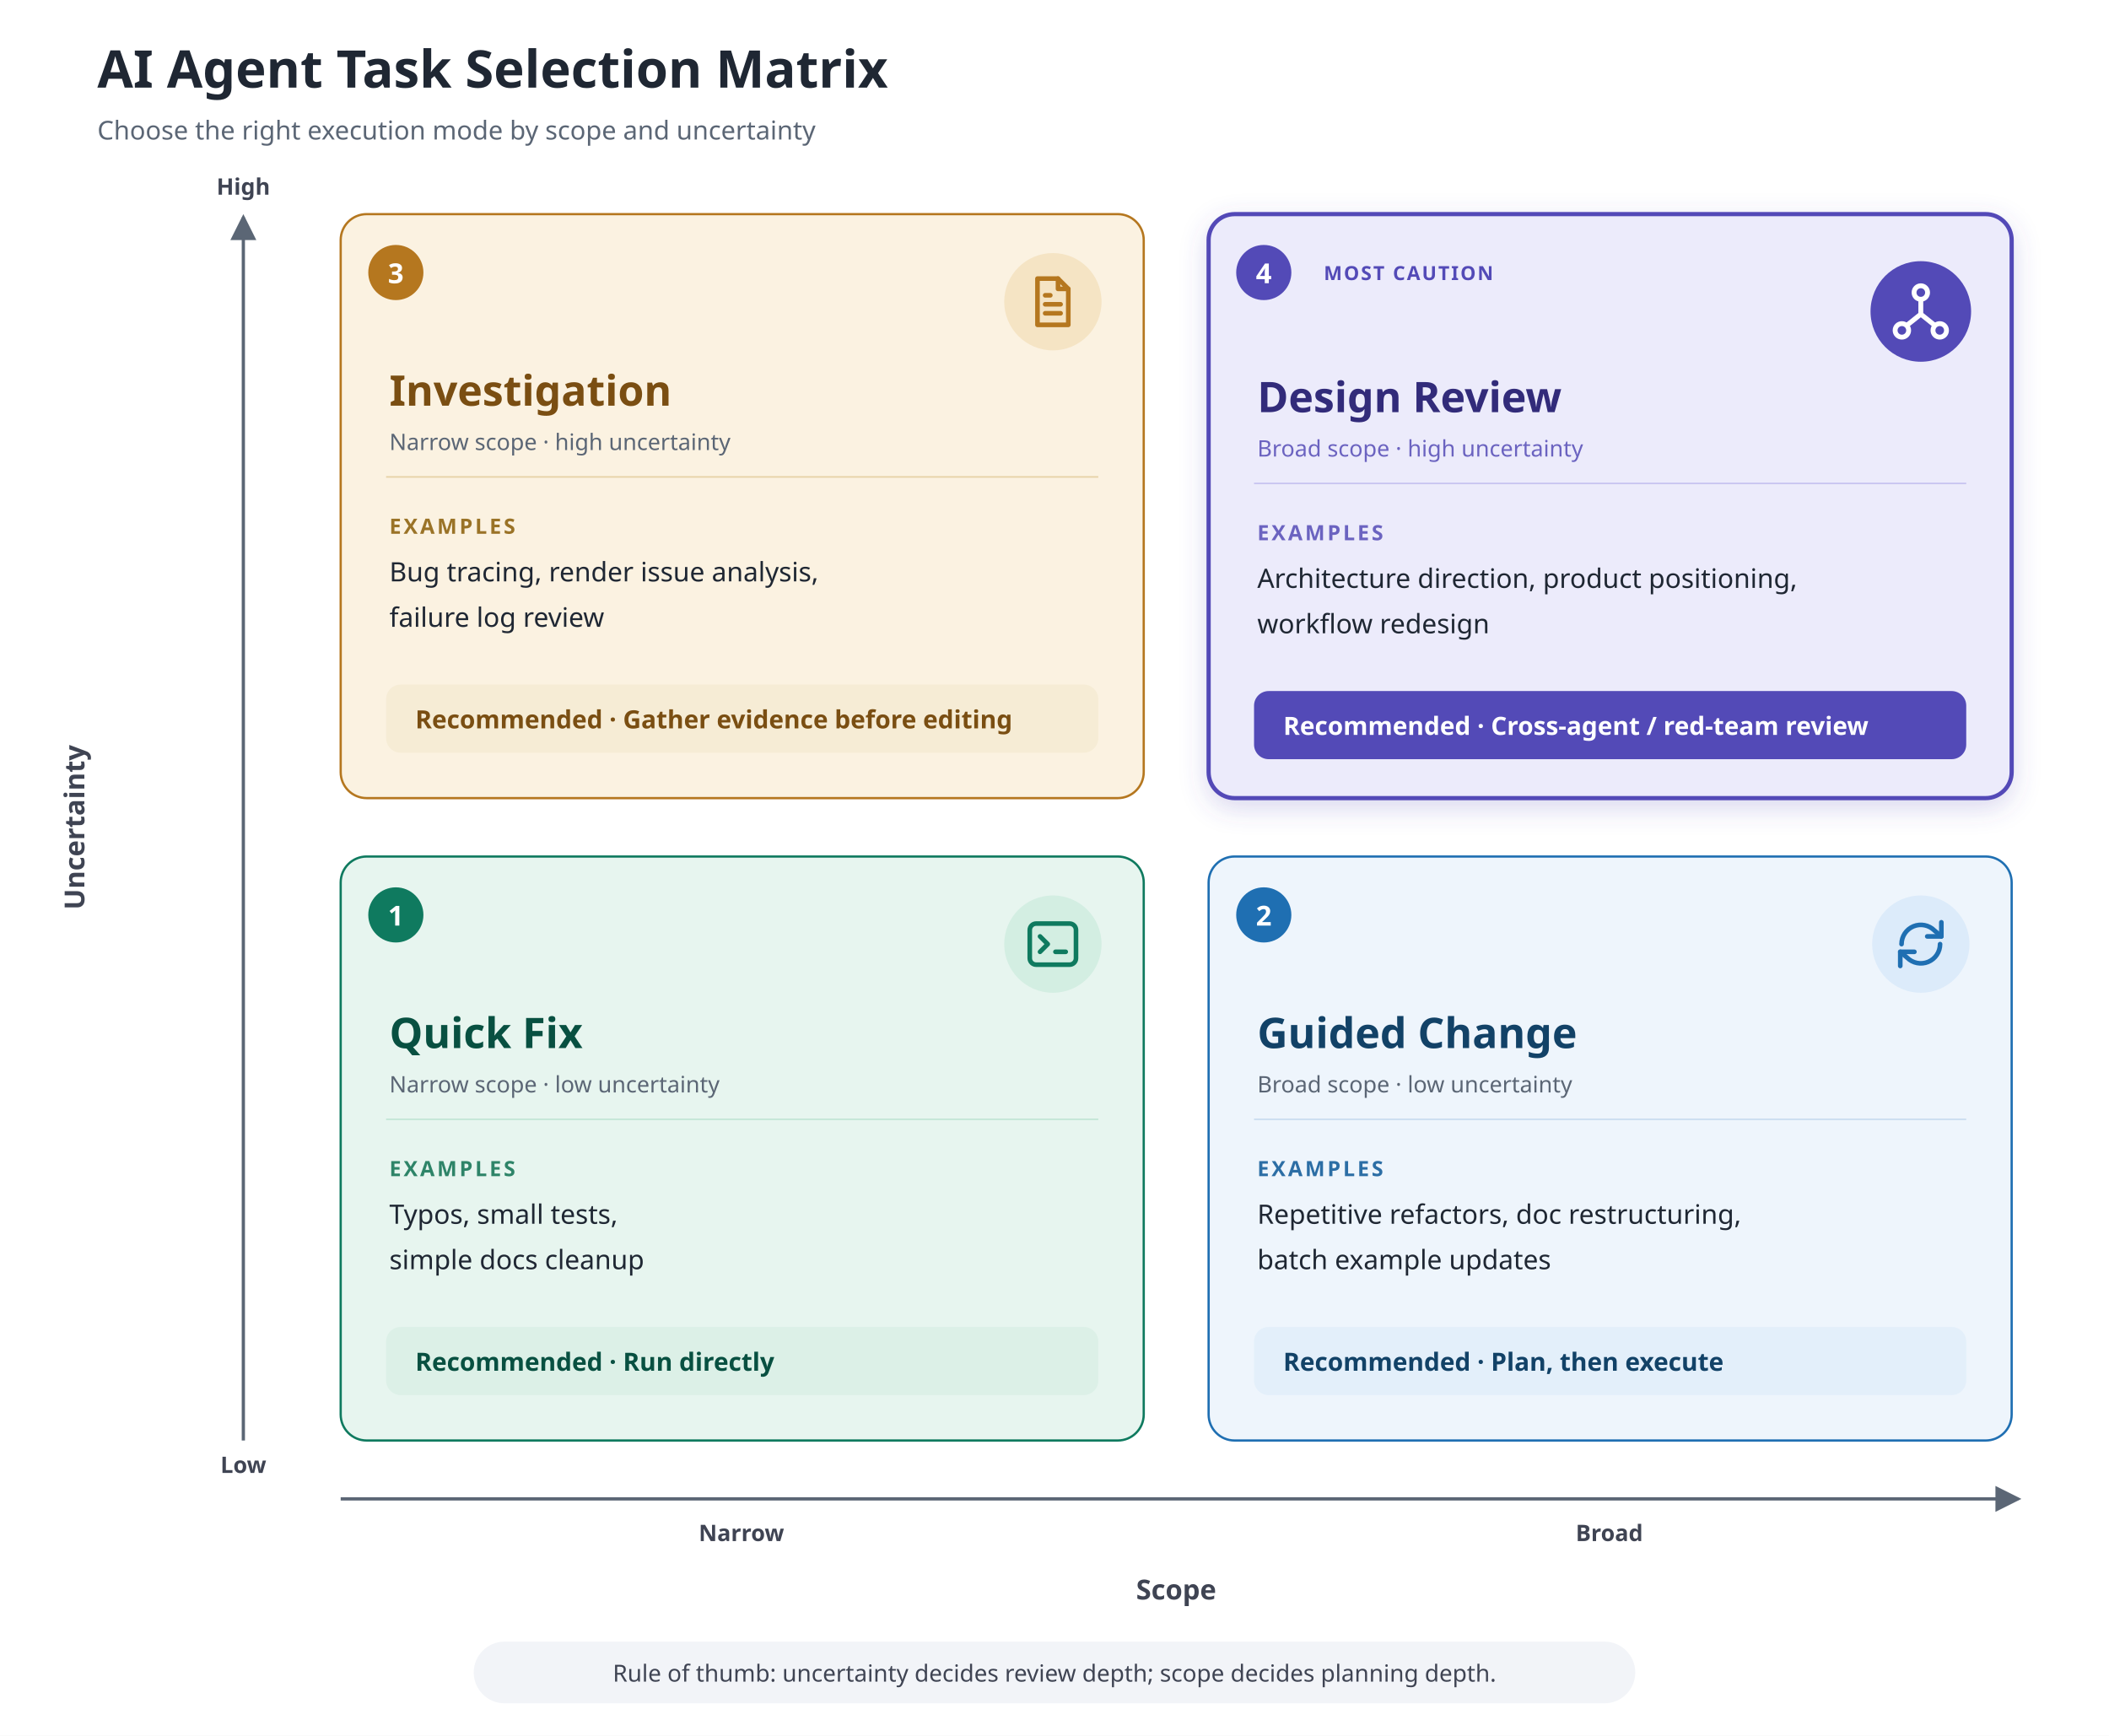
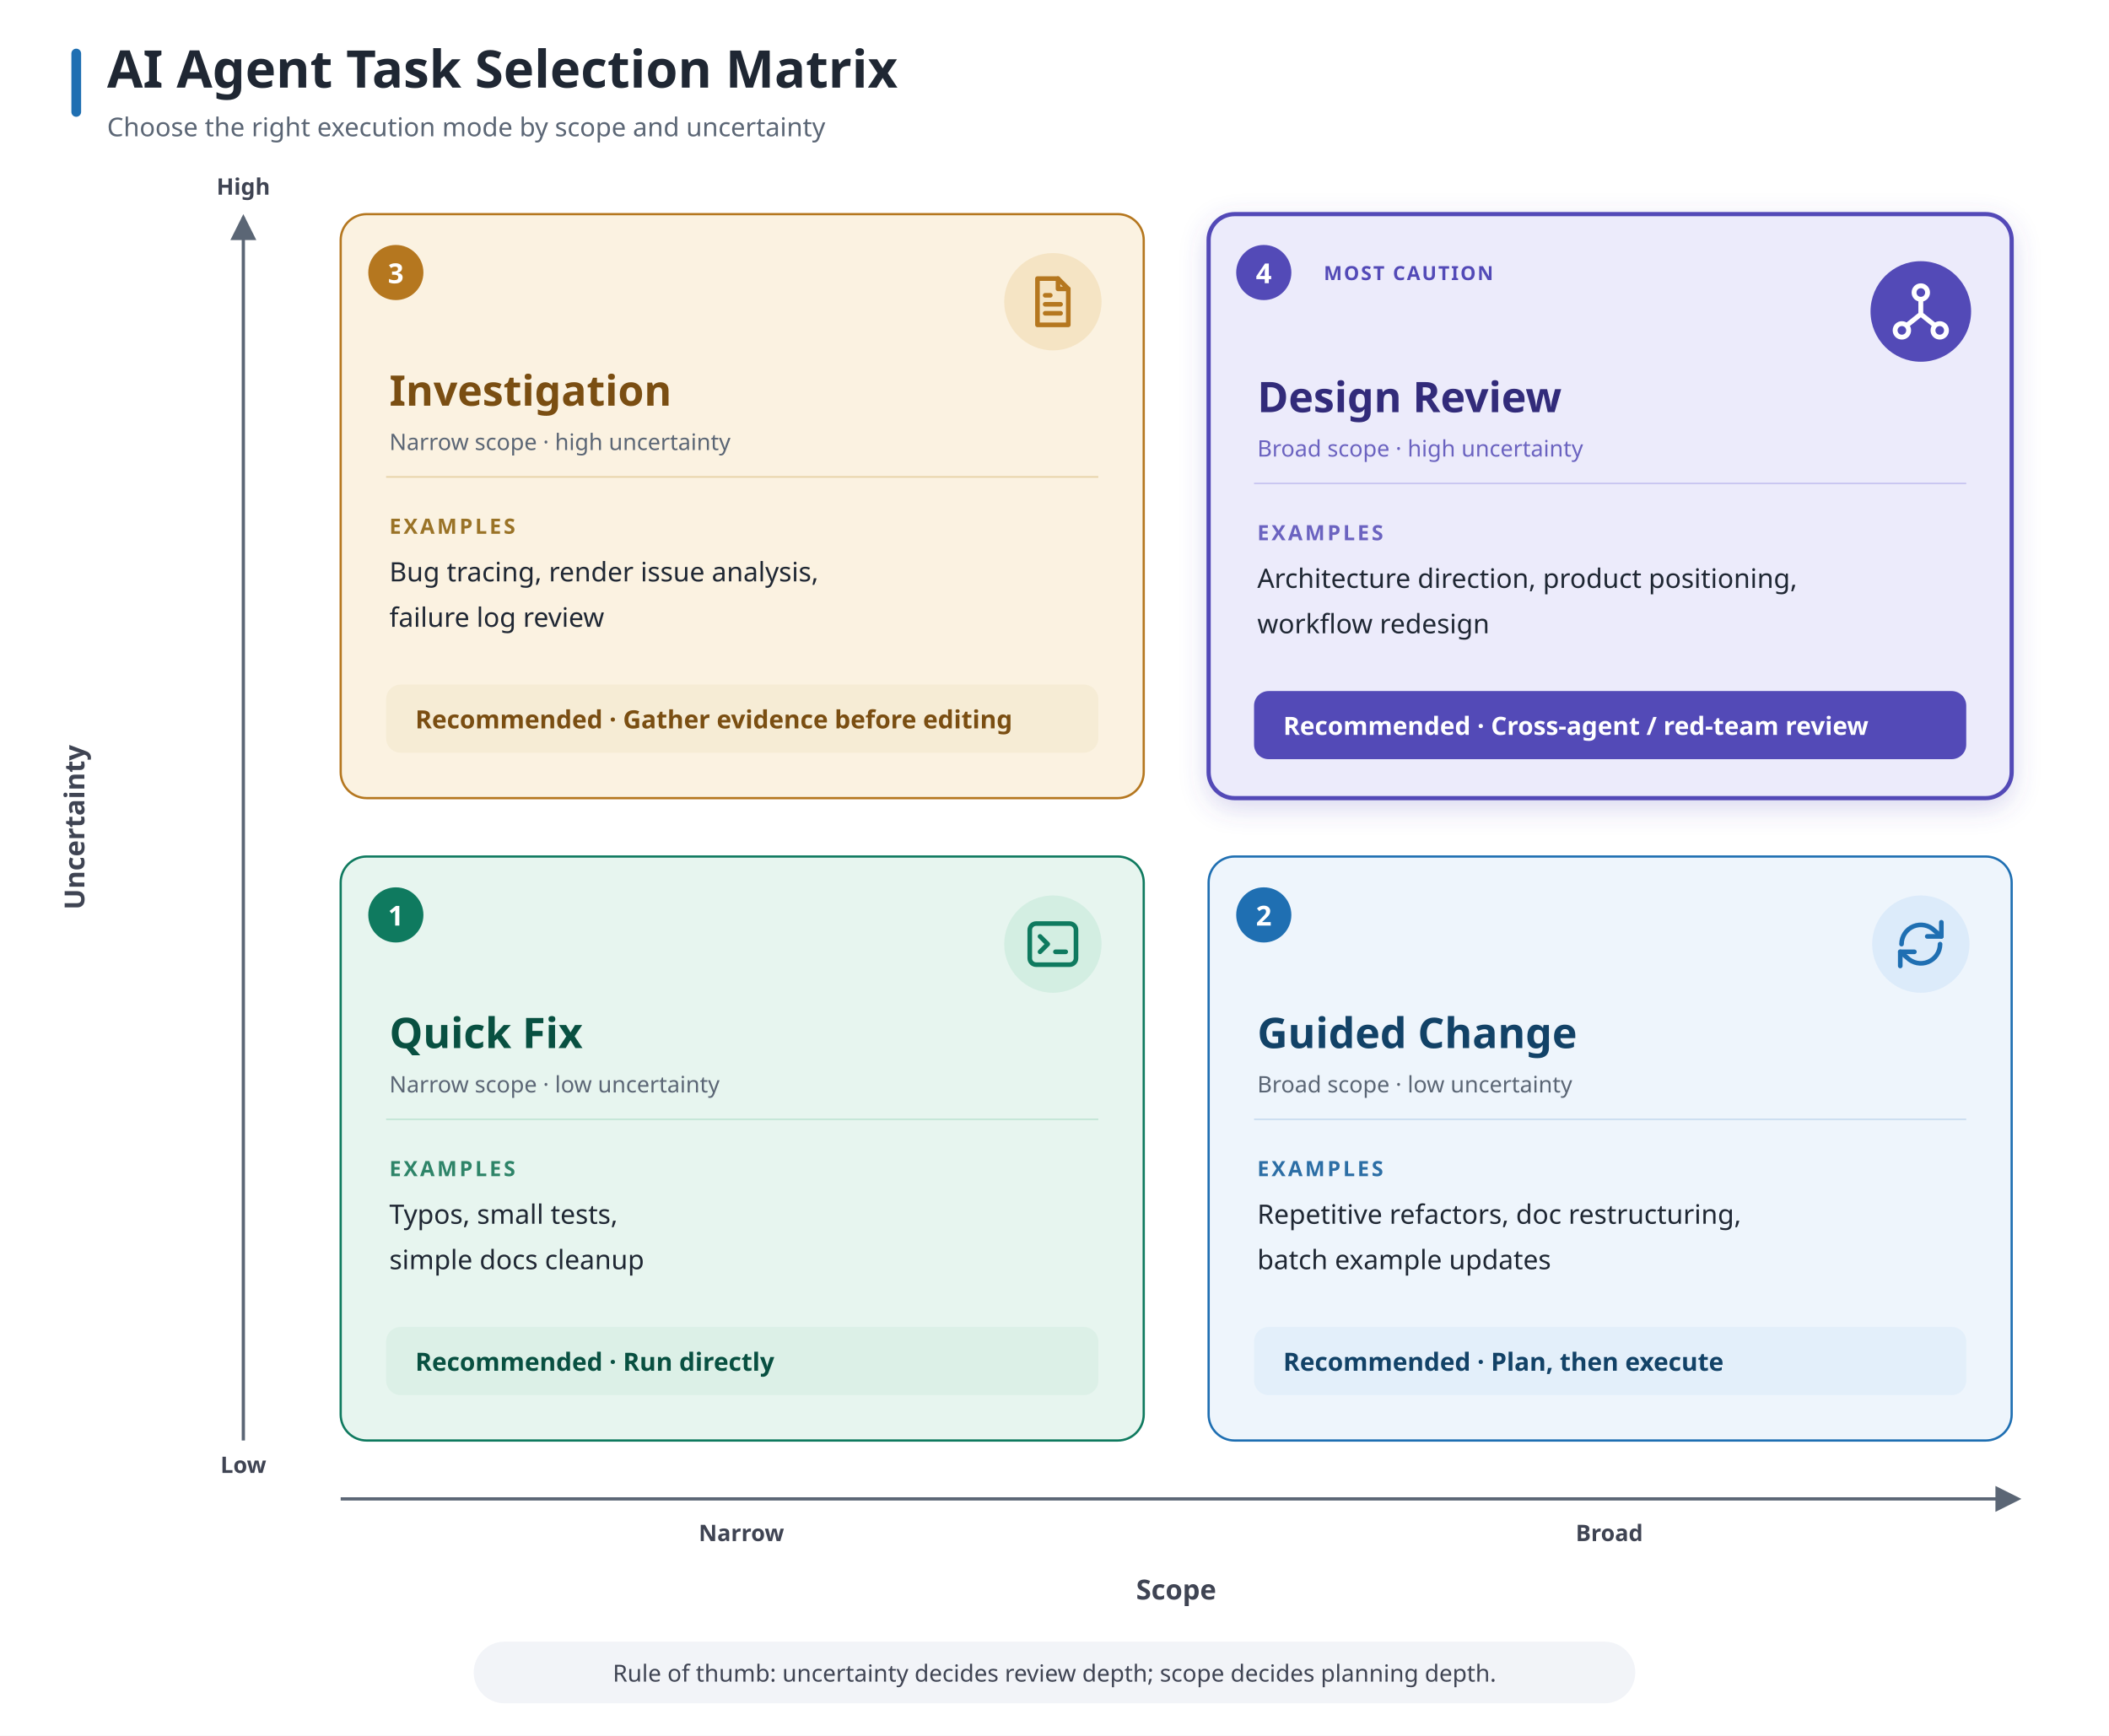
<svg xmlns="http://www.w3.org/2000/svg" viewBox="0 0 1300 1070" width="1300" height="1070" role="img" style="font-family:Pretendard,'Apple SD Gothic Neo','Malgun Gothic','Noto Sans KR',sans-serif">
  <defs>
    <marker id="axar" viewBox="0 0 10 10" refX="8" refY="5" markerWidth="10" markerHeight="10" orient="auto-start-reverse">
      <path d="M1,1 L9,5 L1,9 z" fill="#5B6675" />
    </marker>
    <filter id="soft" x="-20%" y="-20%" width="140%" height="150%">
      <feDropShadow dx="0" dy="5" stdDeviation="8" flood-color="#534AB7" flood-opacity="0.22" />
    </filter>
    <symbol id="ic-terminal" viewBox="0 0 24 24" fill="none" stroke="currentColor" stroke-width="1.8" stroke-linecap="round" stroke-linejoin="round">
      <rect x="3" y="4" width="18" height="16" rx="2.5" />
      <path d="M7 9l3 3-3 3" />
      <path d="M13 15h4" />
    </symbol>
    <symbol id="ic-loop" viewBox="0 0 24 24" fill="none" stroke="currentColor" stroke-width="1.8" stroke-linecap="round" stroke-linejoin="round">
      <path d="M4.5 12a7.5 7.5 0 0 1 12.8-5.3L20 9" />
      <path d="M20 3.5V9h-5.5" />
      <path d="M19.5 12a7.5 7.5 0 0 1-12.8 5.3L4 15" />
      <path d="M4 20.5V15h5.5" />
    </symbol>
    <symbol id="ic-doc" viewBox="0 0 24 24" fill="none" stroke="currentColor" stroke-width="1.8" stroke-linecap="round" stroke-linejoin="round">
      <path d="M6 3h8l4 4v14H6z" />
      <path d="M14 3v4h4" />
      <path d="M9 13h6M9 16.5h6M9 9.5h2" />
    </symbol>
    <symbol id="ic-network" viewBox="0 0 24 24" fill="none" stroke="currentColor" stroke-width="1.8" stroke-linecap="round" stroke-linejoin="round">
      <circle cx="12" cy="5" r="2.5" />
      <circle cx="5" cy="19" r="2.5" />
      <circle cx="19" cy="19" r="2.5" />
      <path d="M12 7.5V13M12 13l-5 4M12 13l5 4" />
    </symbol>
  </defs>
  <rect x="0" y="0" width="1300" height="1070" fill="#FFFFFF" />
-   <text x="60" y="54" font-size="32" font-weight="700" fill="#1F2733">AI Agent Task Selection Matrix</text>
-   <text x="60" y="86" font-size="16" fill="#5B6675">Choose the right execution mode by scope and uncertainty</text>
+   <rect x="44" y="30" width="6" height="42" rx="3" fill="#1F6FB2" />
+   <text x="66" y="54" font-size="32" font-weight="800" fill="#1F2733">AI Agent Task Selection Matrix</text>
+   <text x="66" y="84" font-size="16" fill="#5B6675">Choose the right execution mode by scope and uncertainty</text>
  <line x1="150" y1="888" x2="150" y2="134" stroke="#5B6675" stroke-width="2" marker-end="url(#axar)" />
  <text x="150" y="120" font-size="14" font-weight="600" fill="#3F4453" text-anchor="middle">High</text>
  <text x="150" y="908" font-size="14" font-weight="600" fill="#3F4453" text-anchor="middle">Low</text>
  <text x="52" y="510" font-size="17" font-weight="700" fill="#3F4453" text-anchor="middle" transform="rotate(-90 52 510)">Uncertainty</text>
  <line x1="210" y1="924" x2="1244" y2="924" stroke="#5B6675" stroke-width="2" marker-end="url(#axar)" />
  <text x="457" y="950" font-size="14" font-weight="600" fill="#3F4453" text-anchor="middle">Narrow</text>
  <text x="992" y="950" font-size="14" font-weight="600" fill="#3F4453" text-anchor="middle">Broad</text>
  <text x="725" y="986" font-size="17" font-weight="700" fill="#3F4453" text-anchor="middle">Scope</text>
  <rect x="210" y="132" width="495" height="360" rx="16" fill="#FBF2E1" stroke="#B5771F" stroke-width="1.4" />
  <circle cx="244" cy="168" r="17" fill="#B5771F" />
  <text x="244" y="168" font-size="17" font-weight="700" fill="#FFFFFF" text-anchor="middle" dominant-baseline="central">3</text>
  <circle cx="649" cy="186" r="30" fill="#F5E4C4" />
  <use href="#ic-doc" x="630" y="167" width="38" height="38" style="color:#B5771F" />
  <text x="240" y="240" font-size="26" font-weight="700" fill="#7A4E12" dominant-baseline="central">Investigation</text>
  <text x="240" y="272" font-size="14" fill="#5B6675" dominant-baseline="central">Narrow scope · high uncertainty</text>
  <line x1="238" y1="294" x2="677" y2="294" stroke="#E7D3A9" stroke-width="1" />
  <text x="240" y="324" font-size="13" font-weight="700" fill="#9A7327" letter-spacing="1.5" dominant-baseline="central">EXAMPLES</text>
  <text x="240" y="352" font-size="16.5" fill="#1F2733" dominant-baseline="central">Bug tracing, render issue analysis,</text>
  <text x="240" y="380" font-size="16.5" fill="#1F2733" dominant-baseline="central">failure log review</text>
  <rect x="238" y="422" width="439" height="42" rx="9" fill="#F6ECD5" />
  <text x="256" y="443" font-size="15.5" font-weight="700" fill="#7A4E12" dominant-baseline="central">Recommended · Gather evidence before editing</text>
  <rect x="745" y="132" width="495" height="360" rx="16" fill="#ECEBFB" stroke="#534AB7" stroke-width="2.6" filter="url(#soft)" />
  <circle cx="779" cy="168" r="17" fill="#534AB7" />
  <text x="779" y="168" font-size="17" font-weight="700" fill="#FFFFFF" text-anchor="middle" dominant-baseline="central">4</text>
  <text x="816" y="168" font-size="12" font-weight="700" fill="#534AB7" text-anchor="start" letter-spacing="1" dominant-baseline="central">MOST CAUTION</text>
  <circle cx="1184" cy="192" r="31" fill="#534AB7" />
  <use href="#ic-network" x="1164" y="172" width="40" height="40" style="color:#FFFFFF" />
  <text x="775" y="244" font-size="26" font-weight="700" fill="#322B7A" dominant-baseline="central">Design Review</text>
  <text x="775" y="276" font-size="14" fill="#6B63C0" dominant-baseline="central">Broad scope · high uncertainty</text>
  <line x1="773" y1="298" x2="1212" y2="298" stroke="#C9C5F0" stroke-width="1" />
  <text x="775" y="328" font-size="13" font-weight="700" fill="#6B63C0" letter-spacing="1.5" dominant-baseline="central">EXAMPLES</text>
  <text x="775" y="356" font-size="16.5" fill="#1F2733" dominant-baseline="central">Architecture direction, product positioning,</text>
  <text x="775" y="384" font-size="16.5" fill="#1F2733" dominant-baseline="central">workflow redesign</text>
  <rect x="773" y="426" width="439" height="42" rx="9" fill="#534AB7" />
  <text x="791" y="447" font-size="15.5" font-weight="700" fill="#FFFFFF" dominant-baseline="central">Recommended · Cross-agent / red-team review</text>
  <rect x="210" y="528" width="495" height="360" rx="16" fill="#E7F5EF" stroke="#0F7A5F" stroke-width="1.4" />
  <circle cx="244" cy="564" r="17" fill="#0F7A5F" />
  <text x="244" y="564" font-size="17" font-weight="700" fill="#FFFFFF" text-anchor="middle" dominant-baseline="central">1</text>
  <circle cx="649" cy="582" r="30" fill="#D3EEE2" />
  <use href="#ic-terminal" x="630" y="563" width="38" height="38" style="color:#0F7A5F" />
  <text x="240" y="636" font-size="26" font-weight="700" fill="#085041" dominant-baseline="central">Quick Fix</text>
  <text x="240" y="668" font-size="14" fill="#5B6675" dominant-baseline="central">Narrow scope · low uncertainty</text>
  <line x1="238" y1="690" x2="677" y2="690" stroke="#C4E6D6" stroke-width="1" />
  <text x="240" y="720" font-size="13" font-weight="700" fill="#2E8468" letter-spacing="1.5" dominant-baseline="central">EXAMPLES</text>
  <text x="240" y="748" font-size="16.5" fill="#1F2733" dominant-baseline="central">Typos, small tests,</text>
  <text x="240" y="776" font-size="16.5" fill="#1F2733" dominant-baseline="central">simple docs cleanup</text>
  <rect x="238" y="818" width="439" height="42" rx="9" fill="#DCF0E7" />
  <text x="256" y="839" font-size="15.5" font-weight="700" fill="#085041" dominant-baseline="central">Recommended · Run directly</text>
  <rect x="745" y="528" width="495" height="360" rx="16" fill="#EEF5FC" stroke="#1F6FB2" stroke-width="1.4" />
  <circle cx="779" cy="564" r="17" fill="#1F6FB2" />
  <text x="779" y="564" font-size="17" font-weight="700" fill="#FFFFFF" text-anchor="middle" dominant-baseline="central">2</text>
  <circle cx="1184" cy="582" r="30" fill="#DCEBFA" />
  <use href="#ic-loop" x="1165" y="563" width="38" height="38" style="color:#1F6FB2" />
  <text x="775" y="636" font-size="26" font-weight="700" fill="#124267" dominant-baseline="central">Guided Change</text>
  <text x="775" y="668" font-size="14" fill="#5B6675" dominant-baseline="central">Broad scope · low uncertainty</text>
  <line x1="773" y1="690" x2="1212" y2="690" stroke="#CBDDF0" stroke-width="1" />
  <text x="775" y="720" font-size="13" font-weight="700" fill="#2C6EA5" letter-spacing="1.5" dominant-baseline="central">EXAMPLES</text>
  <text x="775" y="748" font-size="16.5" fill="#1F2733" dominant-baseline="central">Repetitive refactors, doc restructuring,</text>
  <text x="775" y="776" font-size="16.5" fill="#1F2733" dominant-baseline="central">batch example updates</text>
  <rect x="773" y="818" width="439" height="42" rx="9" fill="#E3EFFA" />
  <text x="791" y="839" font-size="15.5" font-weight="700" fill="#124267" dominant-baseline="central">Recommended · Plan, then execute</text>
  <rect x="292" y="1012" width="716" height="38" rx="19" fill="#F2F4F8" />
  <text x="650" y="1031" font-size="14.5" fill="#3F4453" text-anchor="middle" dominant-baseline="central">Rule of thumb: uncertainty decides review depth; scope decides planning depth.</text>
</svg>
